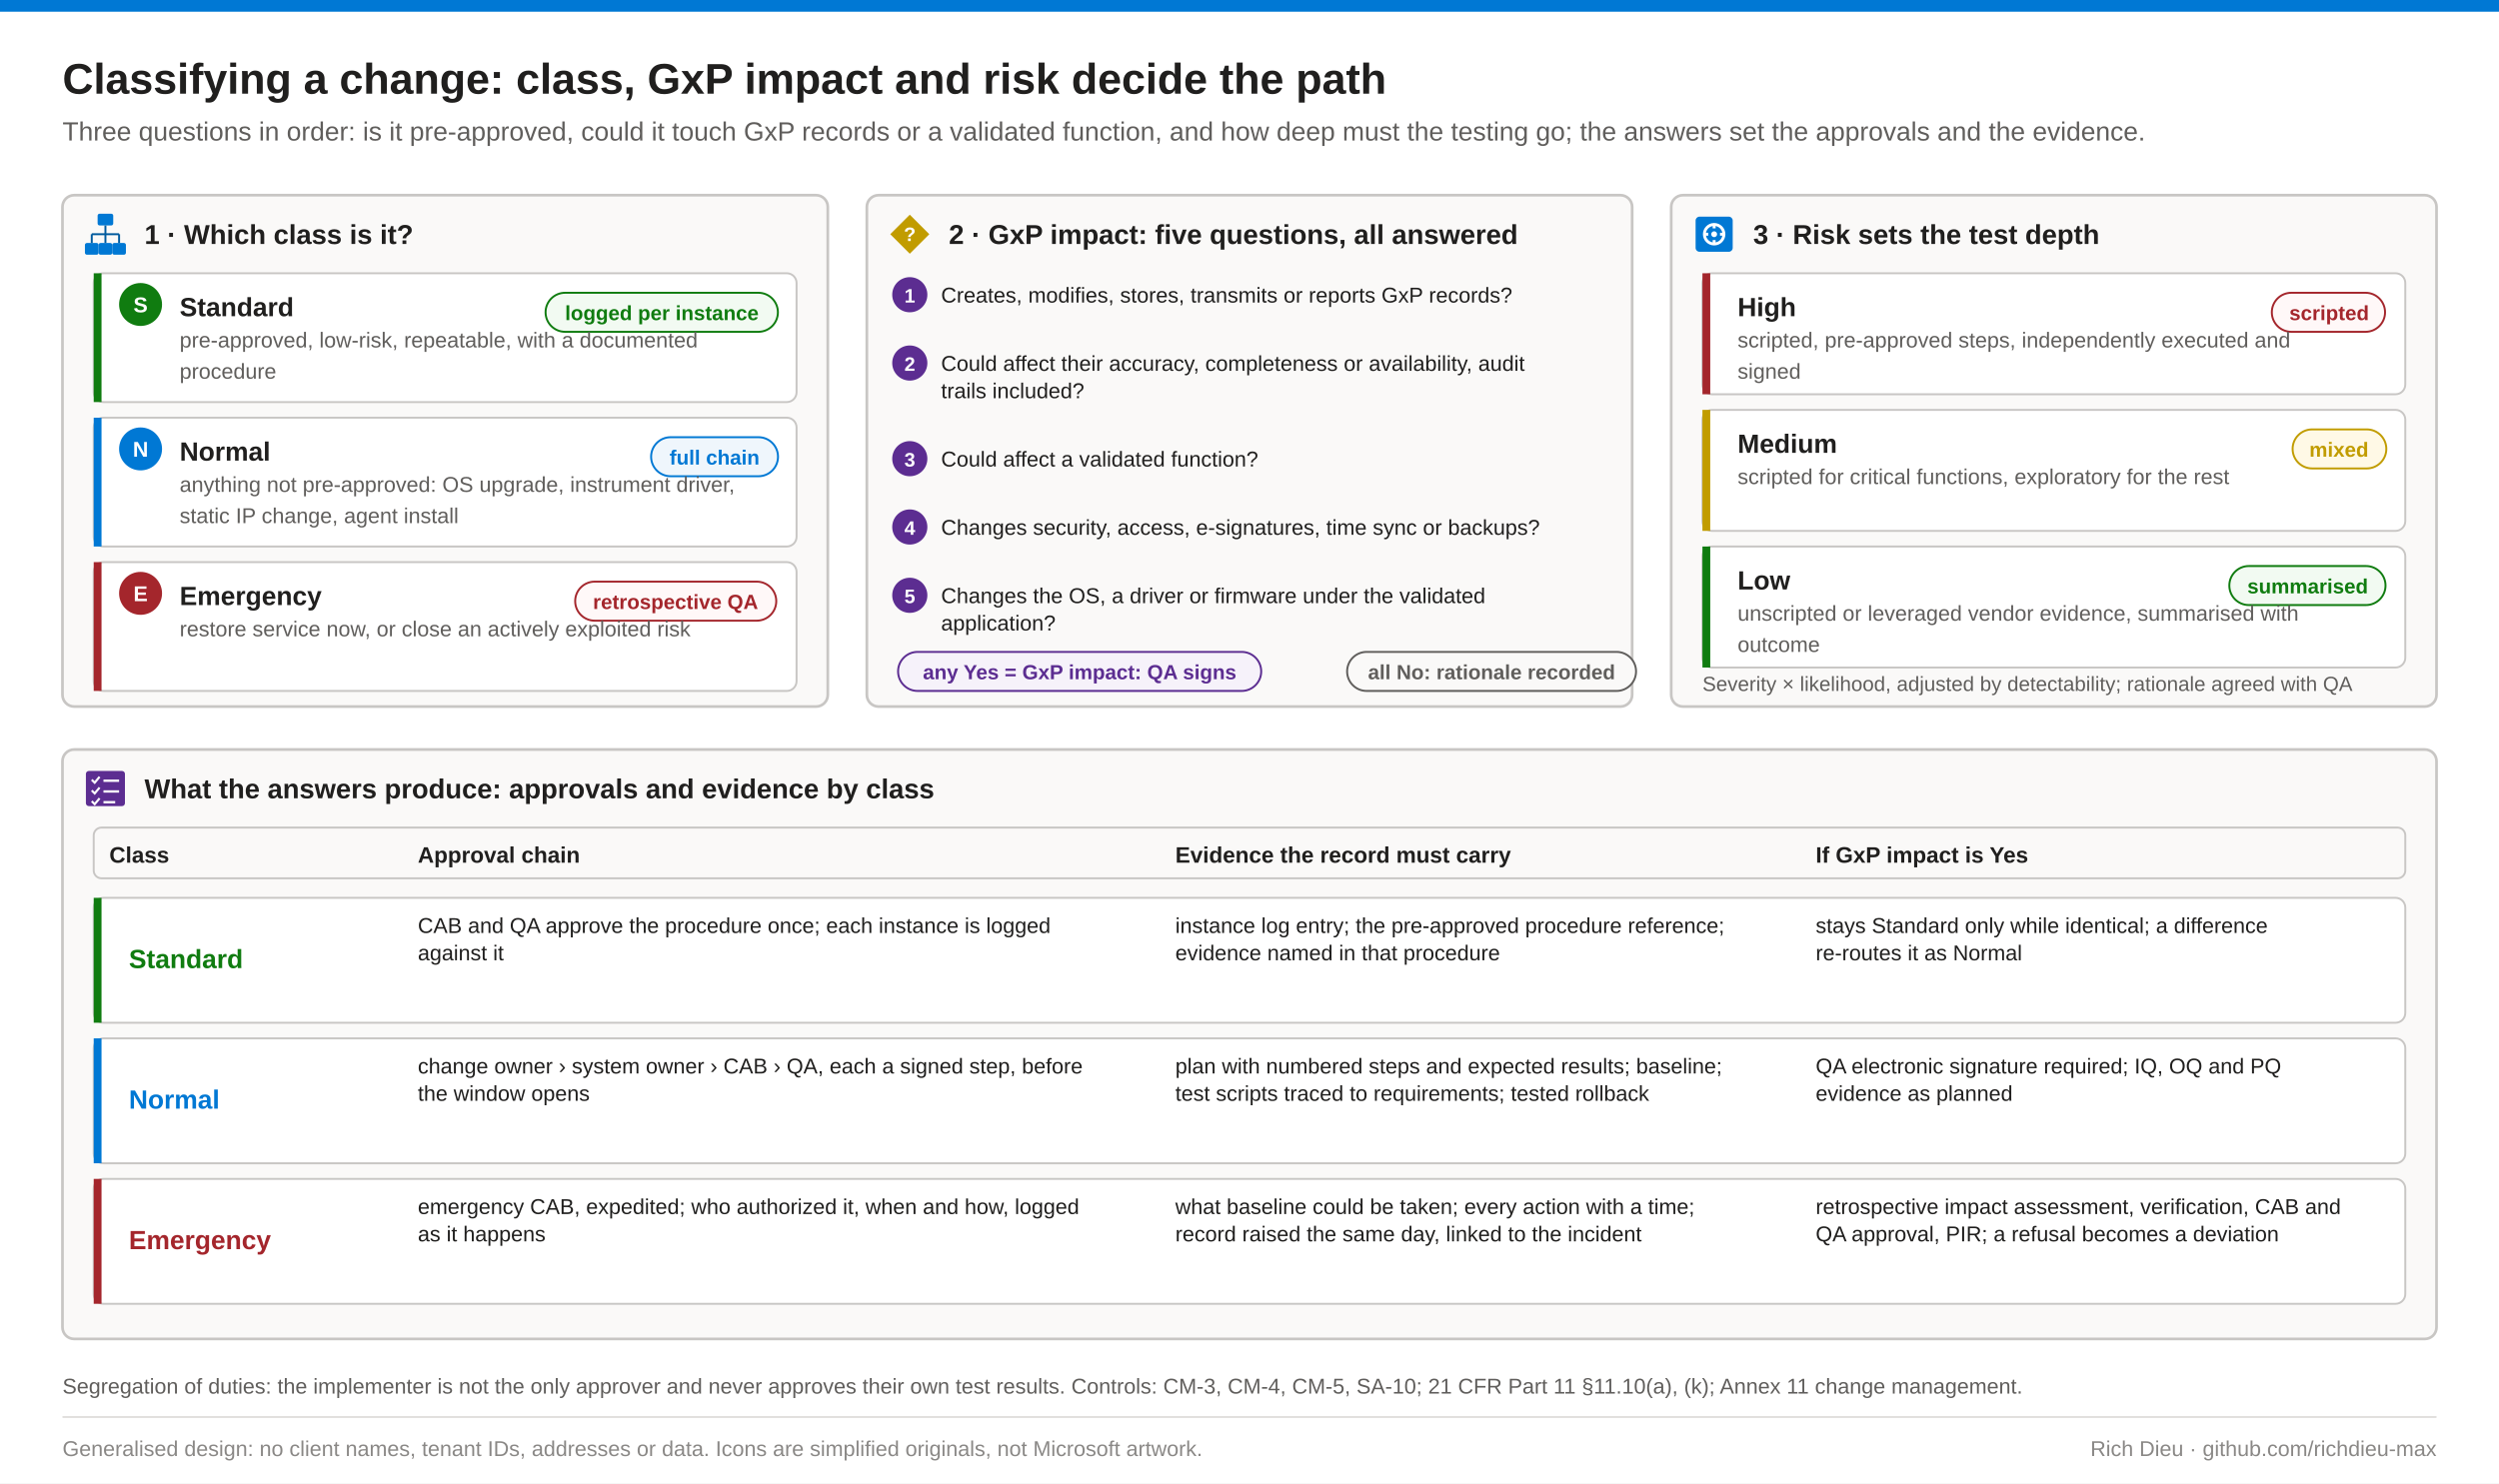
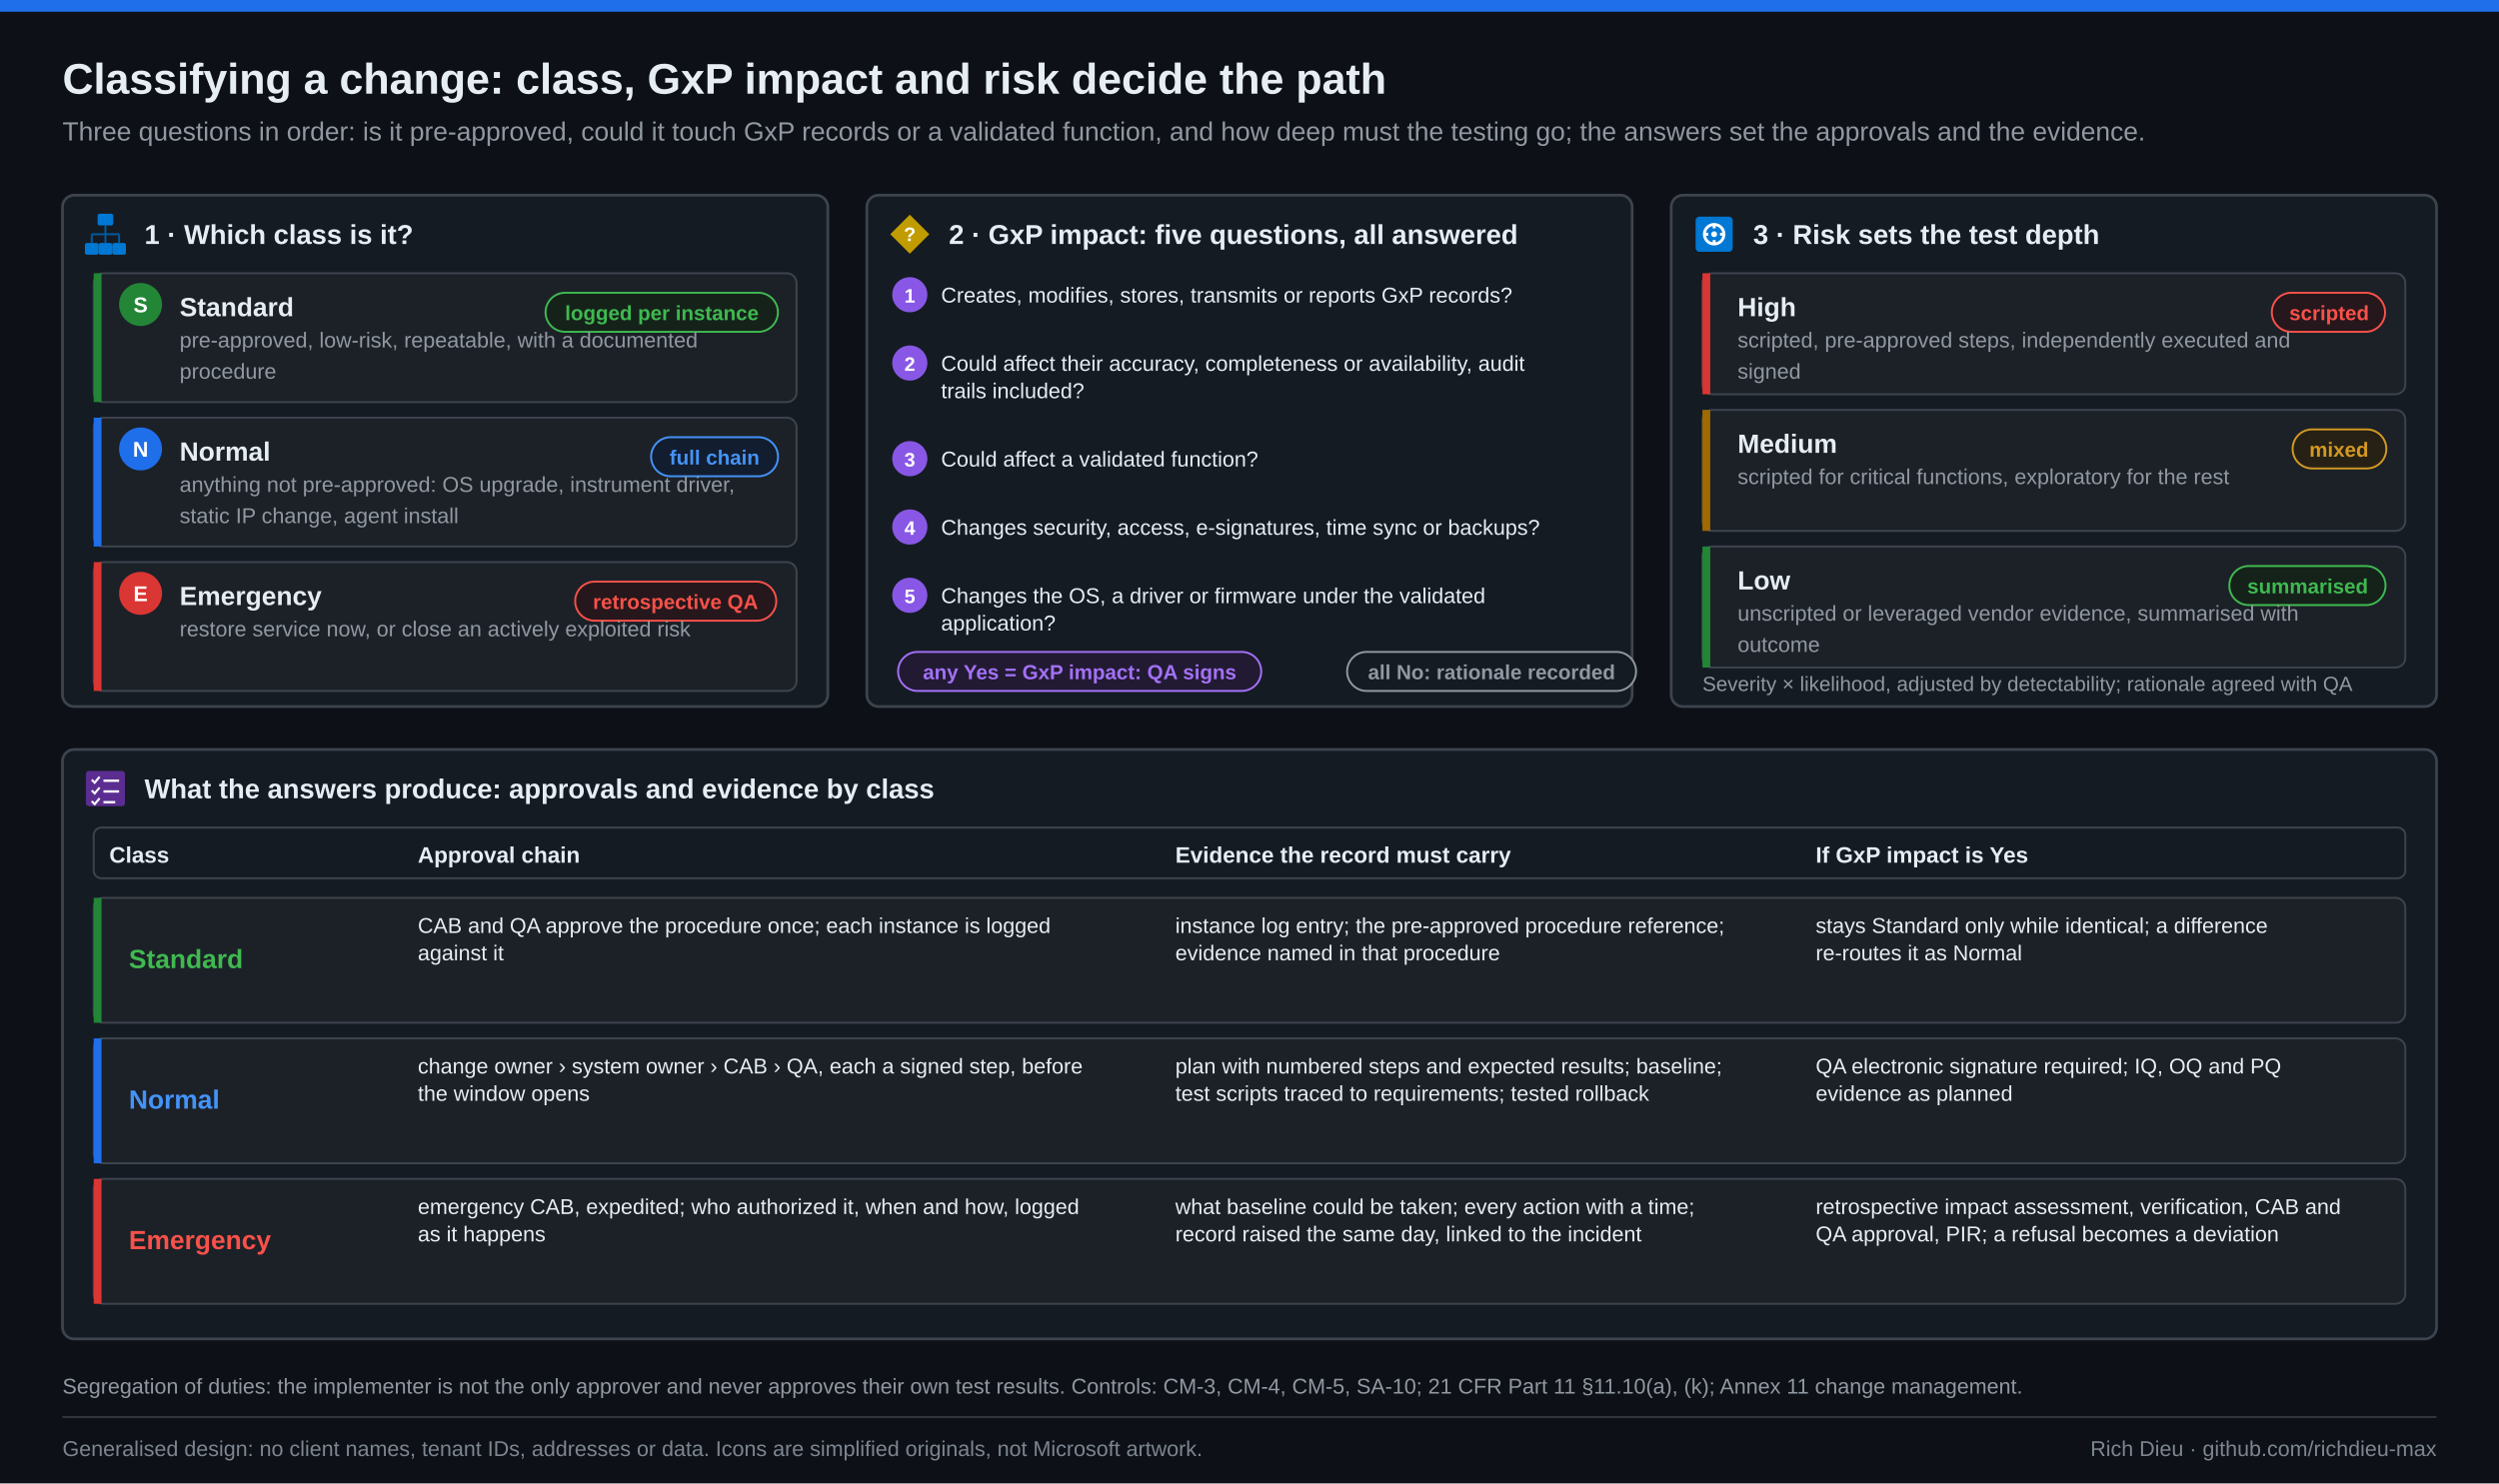
<svg xmlns="http://www.w3.org/2000/svg" viewBox="0 0 1280 760" width="1280" height="760" role="img" aria-label="Classifying a change: class, GxP impact and risk decide the path">
  <defs />
-   <rect width="1280" height="760" fill="#fff" />
-   <rect x="0" y="0" width="1280" height="6" fill="#0078D4" />
-   <text x="32" y="48" font-family="'Segoe UI', 'Segoe UI Web', -apple-system, BlinkMacSystemFont, 'Helvetica Neue', Arial, sans-serif" font-size="22" font-weight="600" fill="#201F1E">Classifying a change: class, GxP impact and risk decide the path</text>
-   <text x="32" y="72" font-family="'Segoe UI', 'Segoe UI Web', -apple-system, BlinkMacSystemFont, 'Helvetica Neue', Arial, sans-serif" font-size="13.5" fill="#605E5C">Three questions in order: is it pre-approved, could it touch GxP records or a validated function, and how deep must the testing go; the answers set the approvals and the evidence.</text>
-   <rect x="32" y="100" width="392" height="262" rx="6" fill="#FAF9F8" stroke="#C8C6C4" stroke-width="1.4" />
+   <rect width="1280" height="760" fill="#0D1117" />
+   <rect x="0" y="0" width="1280" height="6" fill="#1F6FEB" />
+   <text x="32" y="48" font-family="'Segoe UI', 'Segoe UI Web', -apple-system, BlinkMacSystemFont, 'Helvetica Neue', Arial, sans-serif" font-size="22" font-weight="600" fill="#E6EDF3">Classifying a change: class, GxP impact and risk decide the path</text>
+   <text x="32" y="72" font-family="'Segoe UI', 'Segoe UI Web', -apple-system, BlinkMacSystemFont, 'Helvetica Neue', Arial, sans-serif" font-size="13.5" fill="#9198A1">Three questions in order: is it pre-approved, could it touch GxP records or a validated function, and how deep must the testing go; the answers set the approvals and the evidence.</text>
+   <rect x="32" y="100" width="392" height="262" rx="6" fill="#151B23" stroke="#3D444D" stroke-width="1.4" />
  <g transform="translate(42,108) scale(0.5)">
    <rect x="16" y="3" width="16" height="12" rx="2" fill="#0078D4" />
    <rect x="3" y="33" width="14" height="12" rx="2" fill="#0078D4" />
    <rect x="17" y="33" width="14" height="12" rx="2" fill="#0078D4" />
    <rect x="31" y="33" width="14" height="12" rx="2" fill="#0078D4" />
    <path d="M24 15 v9 M10 24 h28 M10 24 v9 M24 24 v9 M38 24 v9" stroke="#005A9E" stroke-width="2" fill="none" />
  </g>
-   <text x="74" y="125" font-family="'Segoe UI', 'Segoe UI Web', -apple-system, BlinkMacSystemFont, 'Helvetica Neue', Arial, sans-serif" font-size="14" font-weight="600" fill="#201F1E" text-anchor="start">1 · Which class is it?</text>
-   <rect x="48" y="140" width="360" height="66" rx="5" fill="#fff" stroke="#C8C6C4" stroke-width="1" />
-   <rect x="48" y="140" width="4" height="66" rx="0" fill="#107C10" />
-   <circle cx="72" cy="156" r="11" fill="#107C10" />
+   <text x="74" y="125" font-family="'Segoe UI', 'Segoe UI Web', -apple-system, BlinkMacSystemFont, 'Helvetica Neue', Arial, sans-serif" font-size="14" font-weight="600" fill="#E6EDF3" text-anchor="start">1 · Which class is it?</text>
+   <rect x="48" y="140" width="360" height="66" rx="5" fill="#1C2128" stroke="#3D444D" stroke-width="1" />
+   <rect x="48" y="140" width="4" height="66" rx="0" fill="#238636" />
+   <circle cx="72" cy="156" r="11" fill="#238636" />
  <text x="72" y="160" font-family="'Segoe UI', 'Segoe UI Web', -apple-system, BlinkMacSystemFont, 'Helvetica Neue', Arial, sans-serif" font-size="11" font-weight="600" fill="#fff" text-anchor="middle">S</text>
-   <rect x="279.444" y="150" width="119" height="20" rx="10" fill="#F2FAF2" stroke="#107C10" stroke-width="1" />
-   <text x="339" y="164" font-family="'Segoe UI', 'Segoe UI Web', -apple-system, BlinkMacSystemFont, 'Helvetica Neue', Arial, sans-serif" font-size="10.5" font-weight="600" fill="#107C10" text-anchor="middle">logged per instance</text>
-   <text x="92" y="162" font-family="'Segoe UI', 'Segoe UI Web', -apple-system, BlinkMacSystemFont, 'Helvetica Neue', Arial, sans-serif" font-size="13.5" font-weight="600" fill="#201F1E" text-anchor="start">Standard</text>
-   <text x="92" y="178" font-family="'Segoe UI', 'Segoe UI Web', -apple-system, BlinkMacSystemFont, 'Helvetica Neue', Arial, sans-serif" font-size="11" font-weight="400" fill="#605E5C" text-anchor="start">pre-approved, low-risk, repeatable, with a documented</text>
-   <text x="92" y="194" font-family="'Segoe UI', 'Segoe UI Web', -apple-system, BlinkMacSystemFont, 'Helvetica Neue', Arial, sans-serif" font-size="11" font-weight="400" fill="#605E5C" text-anchor="start">procedure</text>
-   <rect x="48" y="214" width="360" height="66" rx="5" fill="#fff" stroke="#C8C6C4" stroke-width="1" />
-   <rect x="48" y="214" width="4" height="66" rx="0" fill="#0078D4" />
-   <circle cx="72" cy="230" r="11" fill="#0078D4" />
+   <rect x="279.444" y="150" width="119" height="20" rx="10" fill="#15221A" stroke="#3FB950" stroke-width="1" />
+   <text x="339" y="164" font-family="'Segoe UI', 'Segoe UI Web', -apple-system, BlinkMacSystemFont, 'Helvetica Neue', Arial, sans-serif" font-size="10.5" font-weight="600" fill="#3FB950" text-anchor="middle">logged per instance</text>
+   <text x="92" y="162" font-family="'Segoe UI', 'Segoe UI Web', -apple-system, BlinkMacSystemFont, 'Helvetica Neue', Arial, sans-serif" font-size="13.5" font-weight="600" fill="#E6EDF3" text-anchor="start">Standard</text>
+   <text x="92" y="178" font-family="'Segoe UI', 'Segoe UI Web', -apple-system, BlinkMacSystemFont, 'Helvetica Neue', Arial, sans-serif" font-size="11" font-weight="400" fill="#9198A1" text-anchor="start">pre-approved, low-risk, repeatable, with a documented</text>
+   <text x="92" y="194" font-family="'Segoe UI', 'Segoe UI Web', -apple-system, BlinkMacSystemFont, 'Helvetica Neue', Arial, sans-serif" font-size="11" font-weight="400" fill="#9198A1" text-anchor="start">procedure</text>
+   <rect x="48" y="214" width="360" height="66" rx="5" fill="#1C2128" stroke="#3D444D" stroke-width="1" />
+   <rect x="48" y="214" width="4" height="66" rx="0" fill="#1F6FEB" />
+   <circle cx="72" cy="230" r="11" fill="#1F6FEB" />
  <text x="72" y="234" font-family="'Segoe UI', 'Segoe UI Web', -apple-system, BlinkMacSystemFont, 'Helvetica Neue', Arial, sans-serif" font-size="11" font-weight="600" fill="#fff" text-anchor="middle">N</text>
-   <rect x="333.5" y="224" width="65" height="20" rx="10" fill="#EFF6FC" stroke="#0078D4" stroke-width="1" />
-   <text x="366" y="238" font-family="'Segoe UI', 'Segoe UI Web', -apple-system, BlinkMacSystemFont, 'Helvetica Neue', Arial, sans-serif" font-size="10.5" font-weight="600" fill="#0078D4" text-anchor="middle">full chain</text>
-   <text x="92" y="236" font-family="'Segoe UI', 'Segoe UI Web', -apple-system, BlinkMacSystemFont, 'Helvetica Neue', Arial, sans-serif" font-size="13.5" font-weight="600" fill="#201F1E" text-anchor="start">Normal</text>
-   <text x="92" y="252" font-family="'Segoe UI', 'Segoe UI Web', -apple-system, BlinkMacSystemFont, 'Helvetica Neue', Arial, sans-serif" font-size="11" font-weight="400" fill="#605E5C" text-anchor="start">anything not pre-approved: OS upgrade, instrument driver,</text>
-   <text x="92" y="268" font-family="'Segoe UI', 'Segoe UI Web', -apple-system, BlinkMacSystemFont, 'Helvetica Neue', Arial, sans-serif" font-size="11" font-weight="400" fill="#605E5C" text-anchor="start">static IP change, agent install</text>
-   <rect x="48" y="288" width="360" height="66" rx="5" fill="#fff" stroke="#C8C6C4" stroke-width="1" />
-   <rect x="48" y="288" width="4" height="66" rx="0" fill="#A4262C" />
-   <circle cx="72" cy="304" r="11" fill="#A4262C" />
+   <rect x="333.5" y="224" width="65" height="20" rx="10" fill="#121D2F" stroke="#4493F8" stroke-width="1" />
+   <text x="366" y="238" font-family="'Segoe UI', 'Segoe UI Web', -apple-system, BlinkMacSystemFont, 'Helvetica Neue', Arial, sans-serif" font-size="10.5" font-weight="600" fill="#4493F8" text-anchor="middle">full chain</text>
+   <text x="92" y="236" font-family="'Segoe UI', 'Segoe UI Web', -apple-system, BlinkMacSystemFont, 'Helvetica Neue', Arial, sans-serif" font-size="13.5" font-weight="600" fill="#E6EDF3" text-anchor="start">Normal</text>
+   <text x="92" y="252" font-family="'Segoe UI', 'Segoe UI Web', -apple-system, BlinkMacSystemFont, 'Helvetica Neue', Arial, sans-serif" font-size="11" font-weight="400" fill="#9198A1" text-anchor="start">anything not pre-approved: OS upgrade, instrument driver,</text>
+   <text x="92" y="268" font-family="'Segoe UI', 'Segoe UI Web', -apple-system, BlinkMacSystemFont, 'Helvetica Neue', Arial, sans-serif" font-size="11" font-weight="400" fill="#9198A1" text-anchor="start">static IP change, agent install</text>
+   <rect x="48" y="288" width="360" height="66" rx="5" fill="#1C2128" stroke="#3D444D" stroke-width="1" />
+   <rect x="48" y="288" width="4" height="66" rx="0" fill="#DA3633" />
+   <circle cx="72" cy="304" r="11" fill="#DA3633" />
  <text x="72" y="308" font-family="'Segoe UI', 'Segoe UI Web', -apple-system, BlinkMacSystemFont, 'Helvetica Neue', Arial, sans-serif" font-size="11" font-weight="600" fill="#fff" text-anchor="middle">E</text>
-   <rect x="294.607" y="298" width="103" height="20" rx="10" fill="#FFF8F8" stroke="#A4262C" stroke-width="1" />
-   <text x="346" y="312" font-family="'Segoe UI', 'Segoe UI Web', -apple-system, BlinkMacSystemFont, 'Helvetica Neue', Arial, sans-serif" font-size="10.5" font-weight="600" fill="#A4262C" text-anchor="middle">retrospective QA</text>
-   <text x="92" y="310" font-family="'Segoe UI', 'Segoe UI Web', -apple-system, BlinkMacSystemFont, 'Helvetica Neue', Arial, sans-serif" font-size="13.5" font-weight="600" fill="#201F1E" text-anchor="start">Emergency</text>
-   <text x="92" y="326" font-family="'Segoe UI', 'Segoe UI Web', -apple-system, BlinkMacSystemFont, 'Helvetica Neue', Arial, sans-serif" font-size="11" font-weight="400" fill="#605E5C" text-anchor="start">restore service now, or close an actively exploited risk</text>
-   <rect x="444" y="100" width="392" height="262" rx="6" fill="#FAF9F8" stroke="#C8C6C4" stroke-width="1.4" />
+   <rect x="294.607" y="298" width="103" height="20" rx="10" fill="#25171C" stroke="#F85149" stroke-width="1" />
+   <text x="346" y="312" font-family="'Segoe UI', 'Segoe UI Web', -apple-system, BlinkMacSystemFont, 'Helvetica Neue', Arial, sans-serif" font-size="10.5" font-weight="600" fill="#F85149" text-anchor="middle">retrospective QA</text>
+   <text x="92" y="310" font-family="'Segoe UI', 'Segoe UI Web', -apple-system, BlinkMacSystemFont, 'Helvetica Neue', Arial, sans-serif" font-size="13.5" font-weight="600" fill="#E6EDF3" text-anchor="start">Emergency</text>
+   <text x="92" y="326" font-family="'Segoe UI', 'Segoe UI Web', -apple-system, BlinkMacSystemFont, 'Helvetica Neue', Arial, sans-serif" font-size="11" font-weight="400" fill="#9198A1" text-anchor="start">restore service now, or close an actively exploited risk</text>
+   <rect x="444" y="100" width="392" height="262" rx="6" fill="#151B23" stroke="#3D444D" stroke-width="1.4" />
  <g transform="translate(454,108) scale(0.5)">
    <path d="M24 4 L44 24 L24 44 L4 24 Z" fill="#C19C00" />
    <text x="24" y="31" font-family="Arial" font-weight="700" font-size="20" fill="#fff" text-anchor="middle">?</text>
  </g>
-   <text x="486" y="125" font-family="'Segoe UI', 'Segoe UI Web', -apple-system, BlinkMacSystemFont, 'Helvetica Neue', Arial, sans-serif" font-size="14" font-weight="600" fill="#201F1E" text-anchor="start">2 · GxP impact: five questions, all answered</text>
-   <circle cx="466" cy="151" r="9" fill="#5C2D91" />
+   <text x="486" y="125" font-family="'Segoe UI', 'Segoe UI Web', -apple-system, BlinkMacSystemFont, 'Helvetica Neue', Arial, sans-serif" font-size="14" font-weight="600" fill="#E6EDF3" text-anchor="start">2 · GxP impact: five questions, all answered</text>
+   <circle cx="466" cy="151" r="9" fill="#8957E5" />
  <text x="466" y="155" font-family="'Segoe UI', 'Segoe UI Web', -apple-system, BlinkMacSystemFont, 'Helvetica Neue', Arial, sans-serif" font-size="10" font-weight="600" fill="#fff" text-anchor="middle">1</text>
-   <text x="482" y="155" font-family="'Segoe UI', 'Segoe UI Web', -apple-system, BlinkMacSystemFont, 'Helvetica Neue', Arial, sans-serif" font-size="11" font-weight="400" fill="#201F1E" text-anchor="start">Creates, modifies, stores, transmits or reports GxP records?</text>
-   <circle cx="466" cy="186" r="9" fill="#5C2D91" />
+   <text x="482" y="155" font-family="'Segoe UI', 'Segoe UI Web', -apple-system, BlinkMacSystemFont, 'Helvetica Neue', Arial, sans-serif" font-size="11" font-weight="400" fill="#E6EDF3" text-anchor="start">Creates, modifies, stores, transmits or reports GxP records?</text>
+   <circle cx="466" cy="186" r="9" fill="#8957E5" />
  <text x="466" y="190" font-family="'Segoe UI', 'Segoe UI Web', -apple-system, BlinkMacSystemFont, 'Helvetica Neue', Arial, sans-serif" font-size="10" font-weight="600" fill="#fff" text-anchor="middle">2</text>
-   <text x="482" y="190" font-family="'Segoe UI', 'Segoe UI Web', -apple-system, BlinkMacSystemFont, 'Helvetica Neue', Arial, sans-serif" font-size="11" font-weight="400" fill="#201F1E" text-anchor="start">Could affect their accuracy, completeness or availability, audit</text>
-   <text x="482" y="204" font-family="'Segoe UI', 'Segoe UI Web', -apple-system, BlinkMacSystemFont, 'Helvetica Neue', Arial, sans-serif" font-size="11" font-weight="400" fill="#201F1E" text-anchor="start">trails included?</text>
-   <circle cx="466" cy="235" r="9" fill="#5C2D91" />
+   <text x="482" y="190" font-family="'Segoe UI', 'Segoe UI Web', -apple-system, BlinkMacSystemFont, 'Helvetica Neue', Arial, sans-serif" font-size="11" font-weight="400" fill="#E6EDF3" text-anchor="start">Could affect their accuracy, completeness or availability, audit</text>
+   <text x="482" y="204" font-family="'Segoe UI', 'Segoe UI Web', -apple-system, BlinkMacSystemFont, 'Helvetica Neue', Arial, sans-serif" font-size="11" font-weight="400" fill="#E6EDF3" text-anchor="start">trails included?</text>
+   <circle cx="466" cy="235" r="9" fill="#8957E5" />
  <text x="466" y="239" font-family="'Segoe UI', 'Segoe UI Web', -apple-system, BlinkMacSystemFont, 'Helvetica Neue', Arial, sans-serif" font-size="10" font-weight="600" fill="#fff" text-anchor="middle">3</text>
-   <text x="482" y="239" font-family="'Segoe UI', 'Segoe UI Web', -apple-system, BlinkMacSystemFont, 'Helvetica Neue', Arial, sans-serif" font-size="11" font-weight="400" fill="#201F1E" text-anchor="start">Could affect a validated function?</text>
-   <circle cx="466" cy="270" r="9" fill="#5C2D91" />
+   <text x="482" y="239" font-family="'Segoe UI', 'Segoe UI Web', -apple-system, BlinkMacSystemFont, 'Helvetica Neue', Arial, sans-serif" font-size="11" font-weight="400" fill="#E6EDF3" text-anchor="start">Could affect a validated function?</text>
+   <circle cx="466" cy="270" r="9" fill="#8957E5" />
  <text x="466" y="274" font-family="'Segoe UI', 'Segoe UI Web', -apple-system, BlinkMacSystemFont, 'Helvetica Neue', Arial, sans-serif" font-size="10" font-weight="600" fill="#fff" text-anchor="middle">4</text>
-   <text x="482" y="274" font-family="'Segoe UI', 'Segoe UI Web', -apple-system, BlinkMacSystemFont, 'Helvetica Neue', Arial, sans-serif" font-size="11" font-weight="400" fill="#201F1E" text-anchor="start">Changes security, access, e-signatures, time sync or backups?</text>
-   <circle cx="466" cy="305" r="9" fill="#5C2D91" />
+   <text x="482" y="274" font-family="'Segoe UI', 'Segoe UI Web', -apple-system, BlinkMacSystemFont, 'Helvetica Neue', Arial, sans-serif" font-size="11" font-weight="400" fill="#E6EDF3" text-anchor="start">Changes security, access, e-signatures, time sync or backups?</text>
+   <circle cx="466" cy="305" r="9" fill="#8957E5" />
  <text x="466" y="309" font-family="'Segoe UI', 'Segoe UI Web', -apple-system, BlinkMacSystemFont, 'Helvetica Neue', Arial, sans-serif" font-size="10" font-weight="600" fill="#fff" text-anchor="middle">5</text>
-   <text x="482" y="309" font-family="'Segoe UI', 'Segoe UI Web', -apple-system, BlinkMacSystemFont, 'Helvetica Neue', Arial, sans-serif" font-size="11" font-weight="400" fill="#201F1E" text-anchor="start">Changes the OS, a driver or firmware under the validated</text>
-   <text x="482" y="323" font-family="'Segoe UI', 'Segoe UI Web', -apple-system, BlinkMacSystemFont, 'Helvetica Neue', Arial, sans-serif" font-size="11" font-weight="400" fill="#201F1E" text-anchor="start">application?</text>
-   <rect x="460" y="334" width="186" height="20" rx="10" fill="#F6F2FA" stroke="#5C2D91" stroke-width="1" />
-   <text x="553" y="348" font-family="'Segoe UI', 'Segoe UI Web', -apple-system, BlinkMacSystemFont, 'Helvetica Neue', Arial, sans-serif" font-size="10.5" font-weight="600" fill="#5C2D91" text-anchor="middle">any Yes = GxP impact: QA signs</text>
-   <rect x="690" y="334" width="148" height="20" rx="10" fill="#FAF9F8" stroke="#605E5C" stroke-width="1" />
-   <text x="764" y="348" font-family="'Segoe UI', 'Segoe UI Web', -apple-system, BlinkMacSystemFont, 'Helvetica Neue', Arial, sans-serif" font-size="10.5" font-weight="600" fill="#605E5C" text-anchor="middle">all No: rationale recorded</text>
-   <rect x="856" y="100" width="392" height="262" rx="6" fill="#FAF9F8" stroke="#C8C6C4" stroke-width="1.4" />
+   <text x="482" y="309" font-family="'Segoe UI', 'Segoe UI Web', -apple-system, BlinkMacSystemFont, 'Helvetica Neue', Arial, sans-serif" font-size="11" font-weight="400" fill="#E6EDF3" text-anchor="start">Changes the OS, a driver or firmware under the validated</text>
+   <text x="482" y="323" font-family="'Segoe UI', 'Segoe UI Web', -apple-system, BlinkMacSystemFont, 'Helvetica Neue', Arial, sans-serif" font-size="11" font-weight="400" fill="#E6EDF3" text-anchor="start">application?</text>
+   <rect x="460" y="334" width="186" height="20" rx="10" fill="#221A32" stroke="#A371F7" stroke-width="1" />
+   <text x="553" y="348" font-family="'Segoe UI', 'Segoe UI Web', -apple-system, BlinkMacSystemFont, 'Helvetica Neue', Arial, sans-serif" font-size="10.5" font-weight="600" fill="#A371F7" text-anchor="middle">any Yes = GxP impact: QA signs</text>
+   <rect x="690" y="334" width="148" height="20" rx="10" fill="#151B23" stroke="#9198A1" stroke-width="1" />
+   <text x="764" y="348" font-family="'Segoe UI', 'Segoe UI Web', -apple-system, BlinkMacSystemFont, 'Helvetica Neue', Arial, sans-serif" font-size="10.5" font-weight="600" fill="#9198A1" text-anchor="middle">all No: rationale recorded</text>
+   <rect x="856" y="100" width="392" height="262" rx="6" fill="#151B23" stroke="#3D444D" stroke-width="1.4" />
  <g transform="translate(866,108) scale(0.5)">
    <rect x="5" y="6" width="38" height="36" rx="4" fill="#0078D4" />
    <circle cx="24" cy="24" r="10" fill="none" stroke="#fff" stroke-width="3" />
    <path d="M24 14 v4 M24 30 v4 M14 24 h4 M30 24 h4" stroke="#fff" stroke-width="3" />
    <circle cx="24" cy="24" r="3" fill="#fff" />
  </g>
-   <text x="898" y="125" font-family="'Segoe UI', 'Segoe UI Web', -apple-system, BlinkMacSystemFont, 'Helvetica Neue', Arial, sans-serif" font-size="14" font-weight="600" fill="#201F1E" text-anchor="start">3 · Risk sets the test depth</text>
-   <rect x="872" y="140" width="360" height="62" rx="5" fill="#fff" stroke="#C8C6C4" stroke-width="1" />
-   <rect x="872" y="140" width="4" height="62" rx="0" fill="#A4262C" />
-   <rect x="1163.635" y="150" width="58" height="20" rx="10" fill="#FFF8F8" stroke="#A4262C" stroke-width="1" />
-   <text x="1193" y="164" font-family="'Segoe UI', 'Segoe UI Web', -apple-system, BlinkMacSystemFont, 'Helvetica Neue', Arial, sans-serif" font-size="10.5" font-weight="600" fill="#A4262C" text-anchor="middle">scripted</text>
-   <text x="890" y="162" font-family="'Segoe UI', 'Segoe UI Web', -apple-system, BlinkMacSystemFont, 'Helvetica Neue', Arial, sans-serif" font-size="13.5" font-weight="600" fill="#201F1E" text-anchor="start">High</text>
-   <text x="890" y="178" font-family="'Segoe UI', 'Segoe UI Web', -apple-system, BlinkMacSystemFont, 'Helvetica Neue', Arial, sans-serif" font-size="11" font-weight="400" fill="#605E5C" text-anchor="start">scripted, pre-approved steps, independently executed and</text>
-   <text x="890" y="194" font-family="'Segoe UI', 'Segoe UI Web', -apple-system, BlinkMacSystemFont, 'Helvetica Neue', Arial, sans-serif" font-size="11" font-weight="400" fill="#605E5C" text-anchor="start">signed</text>
-   <rect x="872" y="210" width="360" height="62" rx="5" fill="#fff" stroke="#C8C6C4" stroke-width="1" />
-   <rect x="872" y="210" width="4" height="62" rx="0" fill="#C19C00" />
-   <rect x="1174.284" y="220" width="48" height="20" rx="10" fill="#FFF9E6" stroke="#C19C00" stroke-width="1" />
-   <text x="1198" y="234" font-family="'Segoe UI', 'Segoe UI Web', -apple-system, BlinkMacSystemFont, 'Helvetica Neue', Arial, sans-serif" font-size="10.5" font-weight="600" fill="#C19C00" text-anchor="middle">mixed</text>
-   <text x="890" y="232" font-family="'Segoe UI', 'Segoe UI Web', -apple-system, BlinkMacSystemFont, 'Helvetica Neue', Arial, sans-serif" font-size="13.5" font-weight="600" fill="#201F1E" text-anchor="start">Medium</text>
-   <text x="890" y="248" font-family="'Segoe UI', 'Segoe UI Web', -apple-system, BlinkMacSystemFont, 'Helvetica Neue', Arial, sans-serif" font-size="11" font-weight="400" fill="#605E5C" text-anchor="start">scripted for critical functions, exploratory for the rest</text>
-   <rect x="872" y="280" width="360" height="62" rx="5" fill="#fff" stroke="#C8C6C4" stroke-width="1" />
-   <rect x="872" y="280" width="4" height="62" rx="0" fill="#107C10" />
-   <rect x="1141.873" y="290" width="80" height="20" rx="10" fill="#F2FAF2" stroke="#107C10" stroke-width="1" />
-   <text x="1182" y="304" font-family="'Segoe UI', 'Segoe UI Web', -apple-system, BlinkMacSystemFont, 'Helvetica Neue', Arial, sans-serif" font-size="10.5" font-weight="600" fill="#107C10" text-anchor="middle">summarised</text>
-   <text x="890" y="302" font-family="'Segoe UI', 'Segoe UI Web', -apple-system, BlinkMacSystemFont, 'Helvetica Neue', Arial, sans-serif" font-size="13.5" font-weight="600" fill="#201F1E" text-anchor="start">Low</text>
-   <text x="890" y="318" font-family="'Segoe UI', 'Segoe UI Web', -apple-system, BlinkMacSystemFont, 'Helvetica Neue', Arial, sans-serif" font-size="11" font-weight="400" fill="#605E5C" text-anchor="start">unscripted or leveraged vendor evidence, summarised with</text>
-   <text x="890" y="334" font-family="'Segoe UI', 'Segoe UI Web', -apple-system, BlinkMacSystemFont, 'Helvetica Neue', Arial, sans-serif" font-size="11" font-weight="400" fill="#605E5C" text-anchor="start">outcome</text>
-   <text x="872" y="354" font-family="'Segoe UI', 'Segoe UI Web', -apple-system, BlinkMacSystemFont, 'Helvetica Neue', Arial, sans-serif" font-size="10.5" font-weight="400" fill="#605E5C" text-anchor="start">Severity × likelihood, adjusted by detectability; rationale agreed with QA</text>
-   <rect x="32" y="384" width="1216" height="302" rx="6" fill="#FAF9F8" stroke="#C8C6C4" stroke-width="1.4" />
+   <text x="898" y="125" font-family="'Segoe UI', 'Segoe UI Web', -apple-system, BlinkMacSystemFont, 'Helvetica Neue', Arial, sans-serif" font-size="14" font-weight="600" fill="#E6EDF3" text-anchor="start">3 · Risk sets the test depth</text>
+   <rect x="872" y="140" width="360" height="62" rx="5" fill="#1C2128" stroke="#3D444D" stroke-width="1" />
+   <rect x="872" y="140" width="4" height="62" rx="0" fill="#DA3633" />
+   <rect x="1163.635" y="150" width="58" height="20" rx="10" fill="#25171C" stroke="#F85149" stroke-width="1" />
+   <text x="1193" y="164" font-family="'Segoe UI', 'Segoe UI Web', -apple-system, BlinkMacSystemFont, 'Helvetica Neue', Arial, sans-serif" font-size="10.5" font-weight="600" fill="#F85149" text-anchor="middle">scripted</text>
+   <text x="890" y="162" font-family="'Segoe UI', 'Segoe UI Web', -apple-system, BlinkMacSystemFont, 'Helvetica Neue', Arial, sans-serif" font-size="13.5" font-weight="600" fill="#E6EDF3" text-anchor="start">High</text>
+   <text x="890" y="178" font-family="'Segoe UI', 'Segoe UI Web', -apple-system, BlinkMacSystemFont, 'Helvetica Neue', Arial, sans-serif" font-size="11" font-weight="400" fill="#9198A1" text-anchor="start">scripted, pre-approved steps, independently executed and</text>
+   <text x="890" y="194" font-family="'Segoe UI', 'Segoe UI Web', -apple-system, BlinkMacSystemFont, 'Helvetica Neue', Arial, sans-serif" font-size="11" font-weight="400" fill="#9198A1" text-anchor="start">signed</text>
+   <rect x="872" y="210" width="360" height="62" rx="5" fill="#1C2128" stroke="#3D444D" stroke-width="1" />
+   <rect x="872" y="210" width="4" height="62" rx="0" fill="#9E6A03" />
+   <rect x="1174.284" y="220" width="48" height="20" rx="10" fill="#272115" stroke="#D29922" stroke-width="1" />
+   <text x="1198" y="234" font-family="'Segoe UI', 'Segoe UI Web', -apple-system, BlinkMacSystemFont, 'Helvetica Neue', Arial, sans-serif" font-size="10.5" font-weight="600" fill="#D29922" text-anchor="middle">mixed</text>
+   <text x="890" y="232" font-family="'Segoe UI', 'Segoe UI Web', -apple-system, BlinkMacSystemFont, 'Helvetica Neue', Arial, sans-serif" font-size="13.5" font-weight="600" fill="#E6EDF3" text-anchor="start">Medium</text>
+   <text x="890" y="248" font-family="'Segoe UI', 'Segoe UI Web', -apple-system, BlinkMacSystemFont, 'Helvetica Neue', Arial, sans-serif" font-size="11" font-weight="400" fill="#9198A1" text-anchor="start">scripted for critical functions, exploratory for the rest</text>
+   <rect x="872" y="280" width="360" height="62" rx="5" fill="#1C2128" stroke="#3D444D" stroke-width="1" />
+   <rect x="872" y="280" width="4" height="62" rx="0" fill="#238636" />
+   <rect x="1141.873" y="290" width="80" height="20" rx="10" fill="#15221A" stroke="#3FB950" stroke-width="1" />
+   <text x="1182" y="304" font-family="'Segoe UI', 'Segoe UI Web', -apple-system, BlinkMacSystemFont, 'Helvetica Neue', Arial, sans-serif" font-size="10.5" font-weight="600" fill="#3FB950" text-anchor="middle">summarised</text>
+   <text x="890" y="302" font-family="'Segoe UI', 'Segoe UI Web', -apple-system, BlinkMacSystemFont, 'Helvetica Neue', Arial, sans-serif" font-size="13.5" font-weight="600" fill="#E6EDF3" text-anchor="start">Low</text>
+   <text x="890" y="318" font-family="'Segoe UI', 'Segoe UI Web', -apple-system, BlinkMacSystemFont, 'Helvetica Neue', Arial, sans-serif" font-size="11" font-weight="400" fill="#9198A1" text-anchor="start">unscripted or leveraged vendor evidence, summarised with</text>
+   <text x="890" y="334" font-family="'Segoe UI', 'Segoe UI Web', -apple-system, BlinkMacSystemFont, 'Helvetica Neue', Arial, sans-serif" font-size="11" font-weight="400" fill="#9198A1" text-anchor="start">outcome</text>
+   <text x="872" y="354" font-family="'Segoe UI', 'Segoe UI Web', -apple-system, BlinkMacSystemFont, 'Helvetica Neue', Arial, sans-serif" font-size="10.5" font-weight="400" fill="#9198A1" text-anchor="start">Severity × likelihood, adjusted by detectability; rationale agreed with QA</text>
+   <rect x="32" y="384" width="1216" height="302" rx="6" fill="#151B23" stroke="#3D444D" stroke-width="1.4" />
  <g transform="translate(42,392) scale(0.5)">
    <rect x="4" y="6" width="40" height="36" rx="3" fill="#5C2D91" />
    <path d="M10 15 l3 3 5-6 M10 26 l3 3 5-6 M10 37 l3 3 5-6" stroke="#fff" stroke-width="2.2" fill="none" />
    <path d="M22 16 h16 M22 27 h16 M22 38 h12" stroke="#fff" stroke-width="2.4" />
  </g>
-   <text x="74" y="409" font-family="'Segoe UI', 'Segoe UI Web', -apple-system, BlinkMacSystemFont, 'Helvetica Neue', Arial, sans-serif" font-size="14" font-weight="600" fill="#201F1E" text-anchor="start">What the answers produce: approvals and evidence by class</text>
-   <rect x="48" y="424" width="1184" height="26" rx="4" fill="#FAF9F8" stroke="#C8C6C4" stroke-width="1" />
-   <text x="56" y="442" font-family="'Segoe UI', 'Segoe UI Web', -apple-system, BlinkMacSystemFont, 'Helvetica Neue', Arial, sans-serif" font-size="11.5" font-weight="600" fill="#201F1E" text-anchor="start">Class</text>
-   <text x="214" y="442" font-family="'Segoe UI', 'Segoe UI Web', -apple-system, BlinkMacSystemFont, 'Helvetica Neue', Arial, sans-serif" font-size="11.5" font-weight="600" fill="#201F1E" text-anchor="start">Approval chain</text>
-   <text x="602" y="442" font-family="'Segoe UI', 'Segoe UI Web', -apple-system, BlinkMacSystemFont, 'Helvetica Neue', Arial, sans-serif" font-size="11.5" font-weight="600" fill="#201F1E" text-anchor="start">Evidence the record must carry</text>
-   <text x="930" y="442" font-family="'Segoe UI', 'Segoe UI Web', -apple-system, BlinkMacSystemFont, 'Helvetica Neue', Arial, sans-serif" font-size="11.5" font-weight="600" fill="#201F1E" text-anchor="start">If GxP impact is Yes</text>
-   <rect x="48" y="460" width="1184" height="64" rx="5" fill="#fff" stroke="#C8C6C4" stroke-width="1" />
-   <rect x="48" y="460" width="4" height="64" rx="0" fill="#107C10" />
-   <text x="66" y="482" font-family="'Segoe UI', 'Segoe UI Web', -apple-system, BlinkMacSystemFont, 'Helvetica Neue', Arial, sans-serif" font-size="13.5" font-weight="600" fill="#201F1E" text-anchor="start" />
-   <text x="66" y="496" font-family="'Segoe UI', 'Segoe UI Web', -apple-system, BlinkMacSystemFont, 'Helvetica Neue', Arial, sans-serif" font-size="13.5" font-weight="600" fill="#107C10" text-anchor="start">Standard</text>
-   <text x="214" y="478" font-family="'Segoe UI', 'Segoe UI Web', -apple-system, BlinkMacSystemFont, 'Helvetica Neue', Arial, sans-serif" font-size="11" font-weight="400" fill="#201F1E" text-anchor="start">CAB and QA approve the procedure once; each instance is logged</text>
-   <text x="214" y="492" font-family="'Segoe UI', 'Segoe UI Web', -apple-system, BlinkMacSystemFont, 'Helvetica Neue', Arial, sans-serif" font-size="11" font-weight="400" fill="#201F1E" text-anchor="start">against it</text>
-   <text x="602" y="478" font-family="'Segoe UI', 'Segoe UI Web', -apple-system, BlinkMacSystemFont, 'Helvetica Neue', Arial, sans-serif" font-size="11" font-weight="400" fill="#201F1E" text-anchor="start">instance log entry; the pre-approved procedure reference;</text>
-   <text x="602" y="492" font-family="'Segoe UI', 'Segoe UI Web', -apple-system, BlinkMacSystemFont, 'Helvetica Neue', Arial, sans-serif" font-size="11" font-weight="400" fill="#201F1E" text-anchor="start">evidence named in that procedure</text>
-   <text x="930" y="478" font-family="'Segoe UI', 'Segoe UI Web', -apple-system, BlinkMacSystemFont, 'Helvetica Neue', Arial, sans-serif" font-size="11" font-weight="400" fill="#201F1E" text-anchor="start">stays Standard only while identical; a difference</text>
-   <text x="930" y="492" font-family="'Segoe UI', 'Segoe UI Web', -apple-system, BlinkMacSystemFont, 'Helvetica Neue', Arial, sans-serif" font-size="11" font-weight="400" fill="#201F1E" text-anchor="start">re-routes it as Normal</text>
-   <rect x="48" y="532" width="1184" height="64" rx="5" fill="#fff" stroke="#C8C6C4" stroke-width="1" />
-   <rect x="48" y="532" width="4" height="64" rx="0" fill="#0078D4" />
-   <text x="66" y="554" font-family="'Segoe UI', 'Segoe UI Web', -apple-system, BlinkMacSystemFont, 'Helvetica Neue', Arial, sans-serif" font-size="13.5" font-weight="600" fill="#201F1E" text-anchor="start" />
-   <text x="66" y="568" font-family="'Segoe UI', 'Segoe UI Web', -apple-system, BlinkMacSystemFont, 'Helvetica Neue', Arial, sans-serif" font-size="13.5" font-weight="600" fill="#0078D4" text-anchor="start">Normal</text>
-   <text x="214" y="550" font-family="'Segoe UI', 'Segoe UI Web', -apple-system, BlinkMacSystemFont, 'Helvetica Neue', Arial, sans-serif" font-size="11" font-weight="400" fill="#201F1E" text-anchor="start">change owner › system owner › CAB › QA, each a signed step, before</text>
-   <text x="214" y="564" font-family="'Segoe UI', 'Segoe UI Web', -apple-system, BlinkMacSystemFont, 'Helvetica Neue', Arial, sans-serif" font-size="11" font-weight="400" fill="#201F1E" text-anchor="start">the window opens</text>
-   <text x="602" y="550" font-family="'Segoe UI', 'Segoe UI Web', -apple-system, BlinkMacSystemFont, 'Helvetica Neue', Arial, sans-serif" font-size="11" font-weight="400" fill="#201F1E" text-anchor="start">plan with numbered steps and expected results; baseline;</text>
-   <text x="602" y="564" font-family="'Segoe UI', 'Segoe UI Web', -apple-system, BlinkMacSystemFont, 'Helvetica Neue', Arial, sans-serif" font-size="11" font-weight="400" fill="#201F1E" text-anchor="start">test scripts traced to requirements; tested rollback</text>
-   <text x="930" y="550" font-family="'Segoe UI', 'Segoe UI Web', -apple-system, BlinkMacSystemFont, 'Helvetica Neue', Arial, sans-serif" font-size="11" font-weight="400" fill="#201F1E" text-anchor="start">QA electronic signature required; IQ, OQ and PQ</text>
-   <text x="930" y="564" font-family="'Segoe UI', 'Segoe UI Web', -apple-system, BlinkMacSystemFont, 'Helvetica Neue', Arial, sans-serif" font-size="11" font-weight="400" fill="#201F1E" text-anchor="start">evidence as planned</text>
-   <rect x="48" y="604" width="1184" height="64" rx="5" fill="#fff" stroke="#C8C6C4" stroke-width="1" />
-   <rect x="48" y="604" width="4" height="64" rx="0" fill="#A4262C" />
-   <text x="66" y="626" font-family="'Segoe UI', 'Segoe UI Web', -apple-system, BlinkMacSystemFont, 'Helvetica Neue', Arial, sans-serif" font-size="13.5" font-weight="600" fill="#201F1E" text-anchor="start" />
-   <text x="66" y="640" font-family="'Segoe UI', 'Segoe UI Web', -apple-system, BlinkMacSystemFont, 'Helvetica Neue', Arial, sans-serif" font-size="13.5" font-weight="600" fill="#A4262C" text-anchor="start">Emergency</text>
-   <text x="214" y="622" font-family="'Segoe UI', 'Segoe UI Web', -apple-system, BlinkMacSystemFont, 'Helvetica Neue', Arial, sans-serif" font-size="11" font-weight="400" fill="#201F1E" text-anchor="start">emergency CAB, expedited; who authorized it, when and how, logged</text>
-   <text x="214" y="636" font-family="'Segoe UI', 'Segoe UI Web', -apple-system, BlinkMacSystemFont, 'Helvetica Neue', Arial, sans-serif" font-size="11" font-weight="400" fill="#201F1E" text-anchor="start">as it happens</text>
-   <text x="602" y="622" font-family="'Segoe UI', 'Segoe UI Web', -apple-system, BlinkMacSystemFont, 'Helvetica Neue', Arial, sans-serif" font-size="11" font-weight="400" fill="#201F1E" text-anchor="start">what baseline could be taken; every action with a time;</text>
-   <text x="602" y="636" font-family="'Segoe UI', 'Segoe UI Web', -apple-system, BlinkMacSystemFont, 'Helvetica Neue', Arial, sans-serif" font-size="11" font-weight="400" fill="#201F1E" text-anchor="start">record raised the same day, linked to the incident</text>
-   <text x="930" y="622" font-family="'Segoe UI', 'Segoe UI Web', -apple-system, BlinkMacSystemFont, 'Helvetica Neue', Arial, sans-serif" font-size="11" font-weight="400" fill="#201F1E" text-anchor="start">retrospective impact assessment, verification, CAB and</text>
-   <text x="930" y="636" font-family="'Segoe UI', 'Segoe UI Web', -apple-system, BlinkMacSystemFont, 'Helvetica Neue', Arial, sans-serif" font-size="11" font-weight="400" fill="#201F1E" text-anchor="start">QA approval, PIR; a refusal becomes a deviation</text>
-   <text x="32" y="714" font-family="'Segoe UI', 'Segoe UI Web', -apple-system, BlinkMacSystemFont, 'Helvetica Neue', Arial, sans-serif" font-size="11" font-weight="400" fill="#605E5C" text-anchor="start">Segregation of duties: the implementer is not the only approver and never approves their own test results. Controls: CM-3, CM-4, CM-5, SA-10; 21 CFR Part 11 §11.10(a), (k); Annex 11 change management.</text>
-   <line x1="32" y1="726" x2="1248" y2="726" stroke="#E1DFDD" />
-   <text x="32" y="746" font-family="'Segoe UI', 'Segoe UI Web', -apple-system, BlinkMacSystemFont, 'Helvetica Neue', Arial, sans-serif" font-size="11" fill="#8A8886">Generalised design: no client names, tenant IDs, addresses or data. Icons are simplified originals, not Microsoft artwork.</text>
-   <text x="1248" y="746" font-family="'Segoe UI', 'Segoe UI Web', -apple-system, BlinkMacSystemFont, 'Helvetica Neue', Arial, sans-serif" font-size="11" fill="#8A8886" text-anchor="end">Rich Dieu · github.com/richdieu-max</text>
+   <text x="74" y="409" font-family="'Segoe UI', 'Segoe UI Web', -apple-system, BlinkMacSystemFont, 'Helvetica Neue', Arial, sans-serif" font-size="14" font-weight="600" fill="#E6EDF3" text-anchor="start">What the answers produce: approvals and evidence by class</text>
+   <rect x="48" y="424" width="1184" height="26" rx="4" fill="#151B23" stroke="#3D444D" stroke-width="1" />
+   <text x="56" y="442" font-family="'Segoe UI', 'Segoe UI Web', -apple-system, BlinkMacSystemFont, 'Helvetica Neue', Arial, sans-serif" font-size="11.5" font-weight="600" fill="#E6EDF3" text-anchor="start">Class</text>
+   <text x="214" y="442" font-family="'Segoe UI', 'Segoe UI Web', -apple-system, BlinkMacSystemFont, 'Helvetica Neue', Arial, sans-serif" font-size="11.5" font-weight="600" fill="#E6EDF3" text-anchor="start">Approval chain</text>
+   <text x="602" y="442" font-family="'Segoe UI', 'Segoe UI Web', -apple-system, BlinkMacSystemFont, 'Helvetica Neue', Arial, sans-serif" font-size="11.5" font-weight="600" fill="#E6EDF3" text-anchor="start">Evidence the record must carry</text>
+   <text x="930" y="442" font-family="'Segoe UI', 'Segoe UI Web', -apple-system, BlinkMacSystemFont, 'Helvetica Neue', Arial, sans-serif" font-size="11.5" font-weight="600" fill="#E6EDF3" text-anchor="start">If GxP impact is Yes</text>
+   <rect x="48" y="460" width="1184" height="64" rx="5" fill="#1C2128" stroke="#3D444D" stroke-width="1" />
+   <rect x="48" y="460" width="4" height="64" rx="0" fill="#238636" />
+   <text x="66" y="482" font-family="'Segoe UI', 'Segoe UI Web', -apple-system, BlinkMacSystemFont, 'Helvetica Neue', Arial, sans-serif" font-size="13.5" font-weight="600" fill="#E6EDF3" text-anchor="start" />
+   <text x="66" y="496" font-family="'Segoe UI', 'Segoe UI Web', -apple-system, BlinkMacSystemFont, 'Helvetica Neue', Arial, sans-serif" font-size="13.5" font-weight="600" fill="#3FB950" text-anchor="start">Standard</text>
+   <text x="214" y="478" font-family="'Segoe UI', 'Segoe UI Web', -apple-system, BlinkMacSystemFont, 'Helvetica Neue', Arial, sans-serif" font-size="11" font-weight="400" fill="#E6EDF3" text-anchor="start">CAB and QA approve the procedure once; each instance is logged</text>
+   <text x="214" y="492" font-family="'Segoe UI', 'Segoe UI Web', -apple-system, BlinkMacSystemFont, 'Helvetica Neue', Arial, sans-serif" font-size="11" font-weight="400" fill="#E6EDF3" text-anchor="start">against it</text>
+   <text x="602" y="478" font-family="'Segoe UI', 'Segoe UI Web', -apple-system, BlinkMacSystemFont, 'Helvetica Neue', Arial, sans-serif" font-size="11" font-weight="400" fill="#E6EDF3" text-anchor="start">instance log entry; the pre-approved procedure reference;</text>
+   <text x="602" y="492" font-family="'Segoe UI', 'Segoe UI Web', -apple-system, BlinkMacSystemFont, 'Helvetica Neue', Arial, sans-serif" font-size="11" font-weight="400" fill="#E6EDF3" text-anchor="start">evidence named in that procedure</text>
+   <text x="930" y="478" font-family="'Segoe UI', 'Segoe UI Web', -apple-system, BlinkMacSystemFont, 'Helvetica Neue', Arial, sans-serif" font-size="11" font-weight="400" fill="#E6EDF3" text-anchor="start">stays Standard only while identical; a difference</text>
+   <text x="930" y="492" font-family="'Segoe UI', 'Segoe UI Web', -apple-system, BlinkMacSystemFont, 'Helvetica Neue', Arial, sans-serif" font-size="11" font-weight="400" fill="#E6EDF3" text-anchor="start">re-routes it as Normal</text>
+   <rect x="48" y="532" width="1184" height="64" rx="5" fill="#1C2128" stroke="#3D444D" stroke-width="1" />
+   <rect x="48" y="532" width="4" height="64" rx="0" fill="#1F6FEB" />
+   <text x="66" y="554" font-family="'Segoe UI', 'Segoe UI Web', -apple-system, BlinkMacSystemFont, 'Helvetica Neue', Arial, sans-serif" font-size="13.5" font-weight="600" fill="#E6EDF3" text-anchor="start" />
+   <text x="66" y="568" font-family="'Segoe UI', 'Segoe UI Web', -apple-system, BlinkMacSystemFont, 'Helvetica Neue', Arial, sans-serif" font-size="13.5" font-weight="600" fill="#4493F8" text-anchor="start">Normal</text>
+   <text x="214" y="550" font-family="'Segoe UI', 'Segoe UI Web', -apple-system, BlinkMacSystemFont, 'Helvetica Neue', Arial, sans-serif" font-size="11" font-weight="400" fill="#E6EDF3" text-anchor="start">change owner › system owner › CAB › QA, each a signed step, before</text>
+   <text x="214" y="564" font-family="'Segoe UI', 'Segoe UI Web', -apple-system, BlinkMacSystemFont, 'Helvetica Neue', Arial, sans-serif" font-size="11" font-weight="400" fill="#E6EDF3" text-anchor="start">the window opens</text>
+   <text x="602" y="550" font-family="'Segoe UI', 'Segoe UI Web', -apple-system, BlinkMacSystemFont, 'Helvetica Neue', Arial, sans-serif" font-size="11" font-weight="400" fill="#E6EDF3" text-anchor="start">plan with numbered steps and expected results; baseline;</text>
+   <text x="602" y="564" font-family="'Segoe UI', 'Segoe UI Web', -apple-system, BlinkMacSystemFont, 'Helvetica Neue', Arial, sans-serif" font-size="11" font-weight="400" fill="#E6EDF3" text-anchor="start">test scripts traced to requirements; tested rollback</text>
+   <text x="930" y="550" font-family="'Segoe UI', 'Segoe UI Web', -apple-system, BlinkMacSystemFont, 'Helvetica Neue', Arial, sans-serif" font-size="11" font-weight="400" fill="#E6EDF3" text-anchor="start">QA electronic signature required; IQ, OQ and PQ</text>
+   <text x="930" y="564" font-family="'Segoe UI', 'Segoe UI Web', -apple-system, BlinkMacSystemFont, 'Helvetica Neue', Arial, sans-serif" font-size="11" font-weight="400" fill="#E6EDF3" text-anchor="start">evidence as planned</text>
+   <rect x="48" y="604" width="1184" height="64" rx="5" fill="#1C2128" stroke="#3D444D" stroke-width="1" />
+   <rect x="48" y="604" width="4" height="64" rx="0" fill="#DA3633" />
+   <text x="66" y="626" font-family="'Segoe UI', 'Segoe UI Web', -apple-system, BlinkMacSystemFont, 'Helvetica Neue', Arial, sans-serif" font-size="13.5" font-weight="600" fill="#E6EDF3" text-anchor="start" />
+   <text x="66" y="640" font-family="'Segoe UI', 'Segoe UI Web', -apple-system, BlinkMacSystemFont, 'Helvetica Neue', Arial, sans-serif" font-size="13.5" font-weight="600" fill="#F85149" text-anchor="start">Emergency</text>
+   <text x="214" y="622" font-family="'Segoe UI', 'Segoe UI Web', -apple-system, BlinkMacSystemFont, 'Helvetica Neue', Arial, sans-serif" font-size="11" font-weight="400" fill="#E6EDF3" text-anchor="start">emergency CAB, expedited; who authorized it, when and how, logged</text>
+   <text x="214" y="636" font-family="'Segoe UI', 'Segoe UI Web', -apple-system, BlinkMacSystemFont, 'Helvetica Neue', Arial, sans-serif" font-size="11" font-weight="400" fill="#E6EDF3" text-anchor="start">as it happens</text>
+   <text x="602" y="622" font-family="'Segoe UI', 'Segoe UI Web', -apple-system, BlinkMacSystemFont, 'Helvetica Neue', Arial, sans-serif" font-size="11" font-weight="400" fill="#E6EDF3" text-anchor="start">what baseline could be taken; every action with a time;</text>
+   <text x="602" y="636" font-family="'Segoe UI', 'Segoe UI Web', -apple-system, BlinkMacSystemFont, 'Helvetica Neue', Arial, sans-serif" font-size="11" font-weight="400" fill="#E6EDF3" text-anchor="start">record raised the same day, linked to the incident</text>
+   <text x="930" y="622" font-family="'Segoe UI', 'Segoe UI Web', -apple-system, BlinkMacSystemFont, 'Helvetica Neue', Arial, sans-serif" font-size="11" font-weight="400" fill="#E6EDF3" text-anchor="start">retrospective impact assessment, verification, CAB and</text>
+   <text x="930" y="636" font-family="'Segoe UI', 'Segoe UI Web', -apple-system, BlinkMacSystemFont, 'Helvetica Neue', Arial, sans-serif" font-size="11" font-weight="400" fill="#E6EDF3" text-anchor="start">QA approval, PIR; a refusal becomes a deviation</text>
+   <text x="32" y="714" font-family="'Segoe UI', 'Segoe UI Web', -apple-system, BlinkMacSystemFont, 'Helvetica Neue', Arial, sans-serif" font-size="11" font-weight="400" fill="#9198A1" text-anchor="start">Segregation of duties: the implementer is not the only approver and never approves their own test results. Controls: CM-3, CM-4, CM-5, SA-10; 21 CFR Part 11 §11.10(a), (k); Annex 11 change management.</text>
+   <line x1="32" y1="726" x2="1248" y2="726" stroke="#30363D" />
+   <text x="32" y="746" font-family="'Segoe UI', 'Segoe UI Web', -apple-system, BlinkMacSystemFont, 'Helvetica Neue', Arial, sans-serif" font-size="11" fill="#7D8590">Generalised design: no client names, tenant IDs, addresses or data. Icons are simplified originals, not Microsoft artwork.</text>
+   <text x="1248" y="746" font-family="'Segoe UI', 'Segoe UI Web', -apple-system, BlinkMacSystemFont, 'Helvetica Neue', Arial, sans-serif" font-size="11" fill="#7D8590" text-anchor="end">Rich Dieu · github.com/richdieu-max</text>
</svg>
